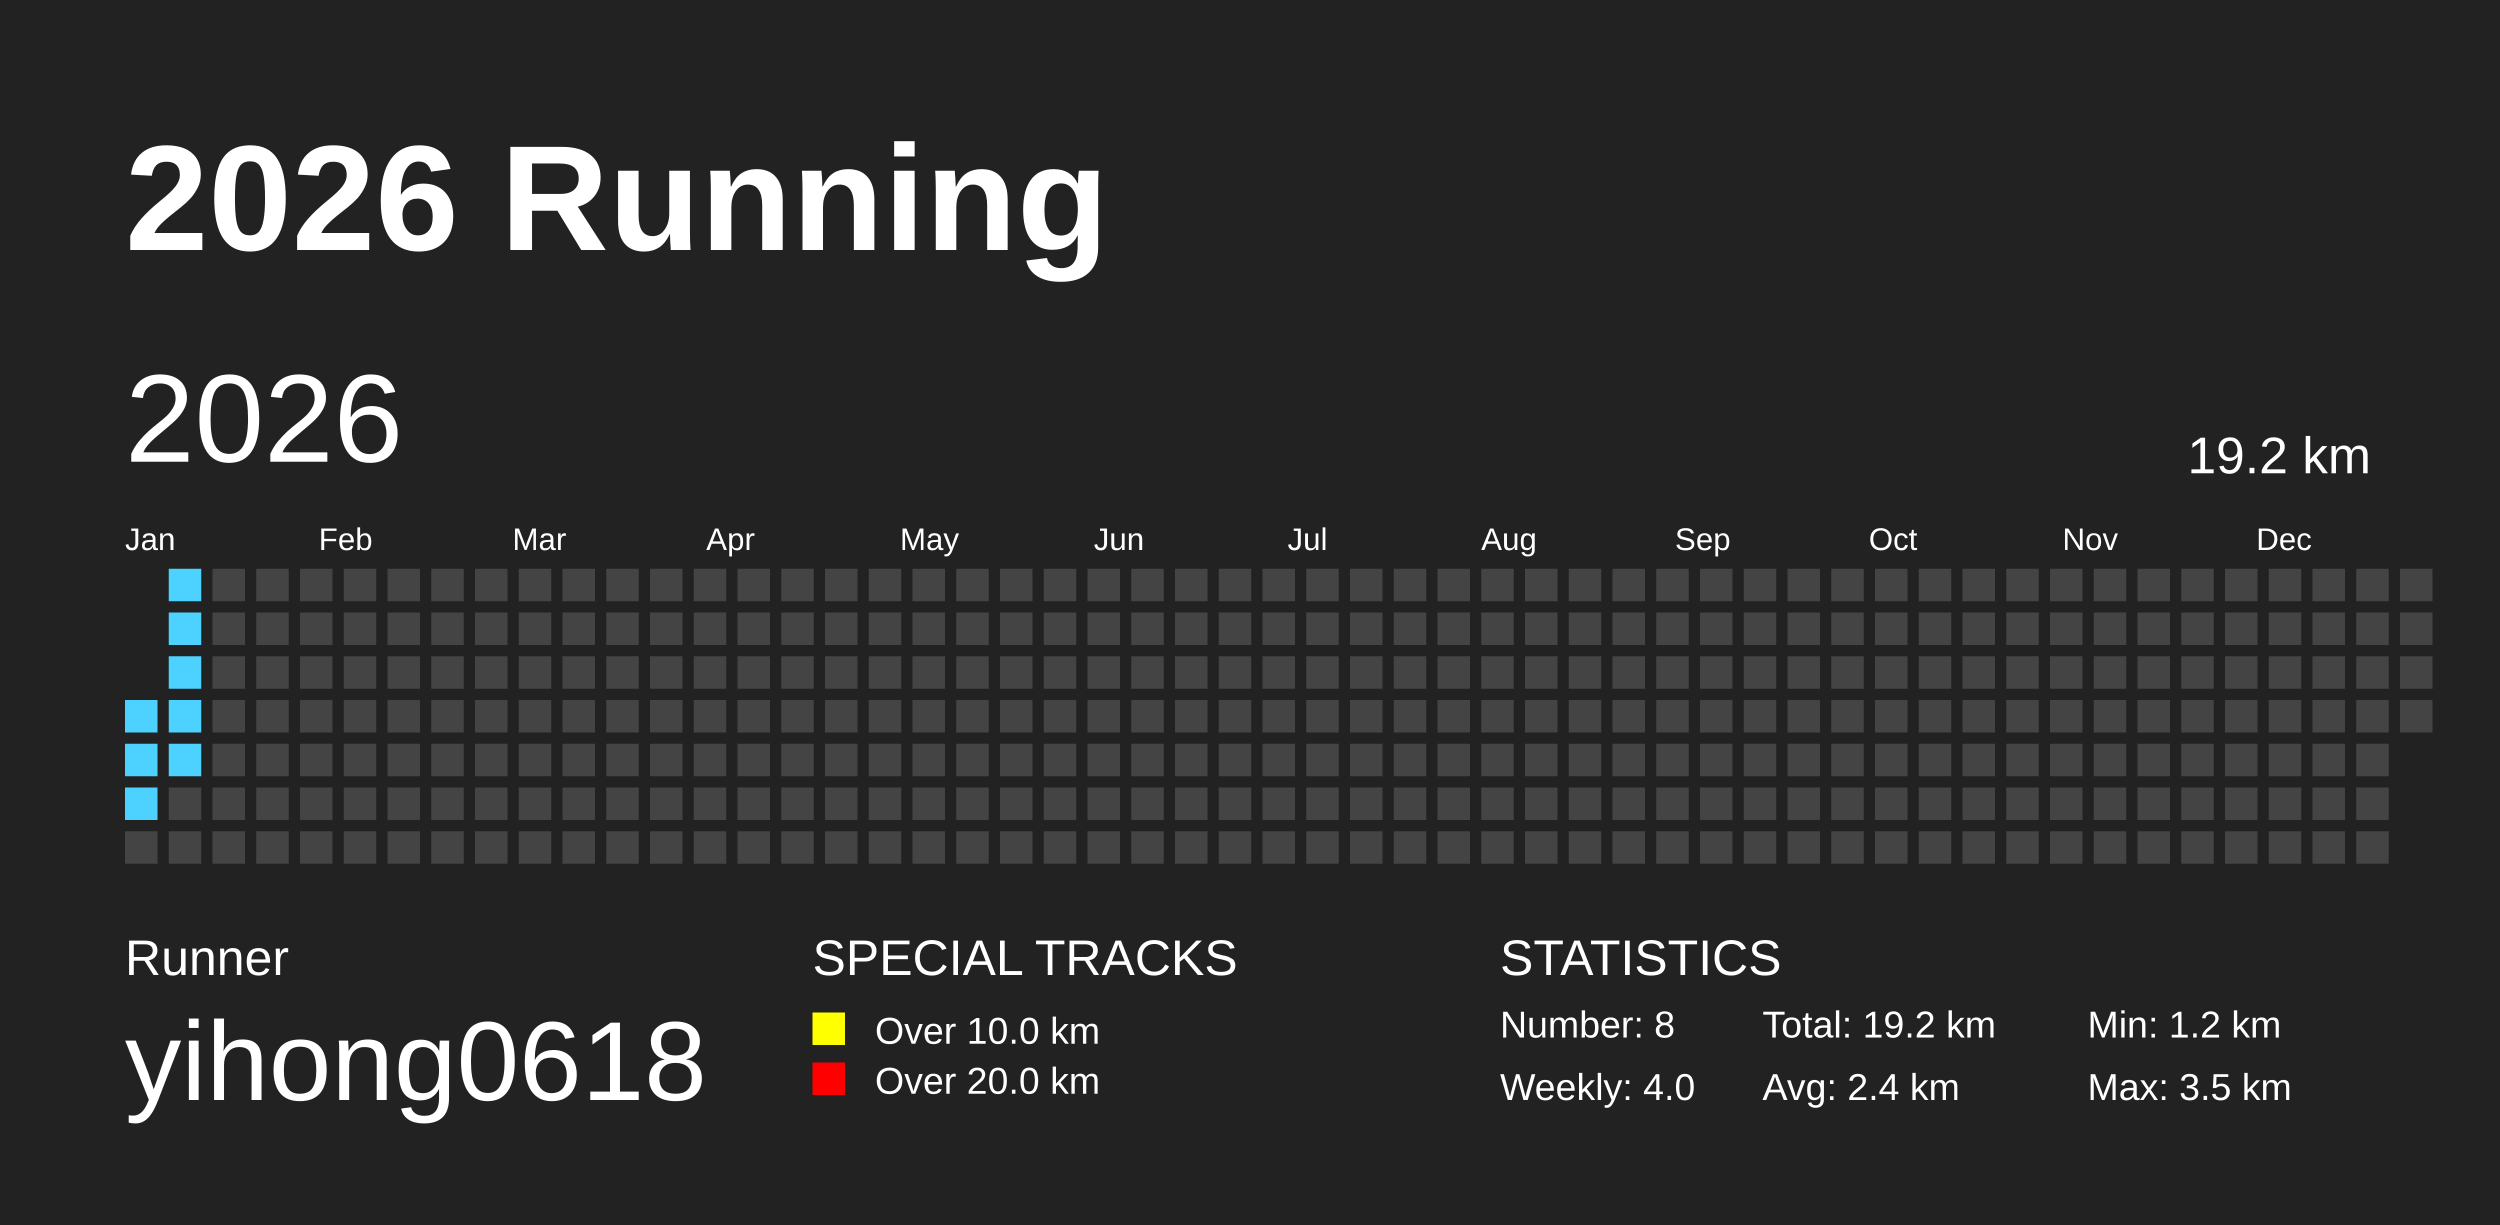
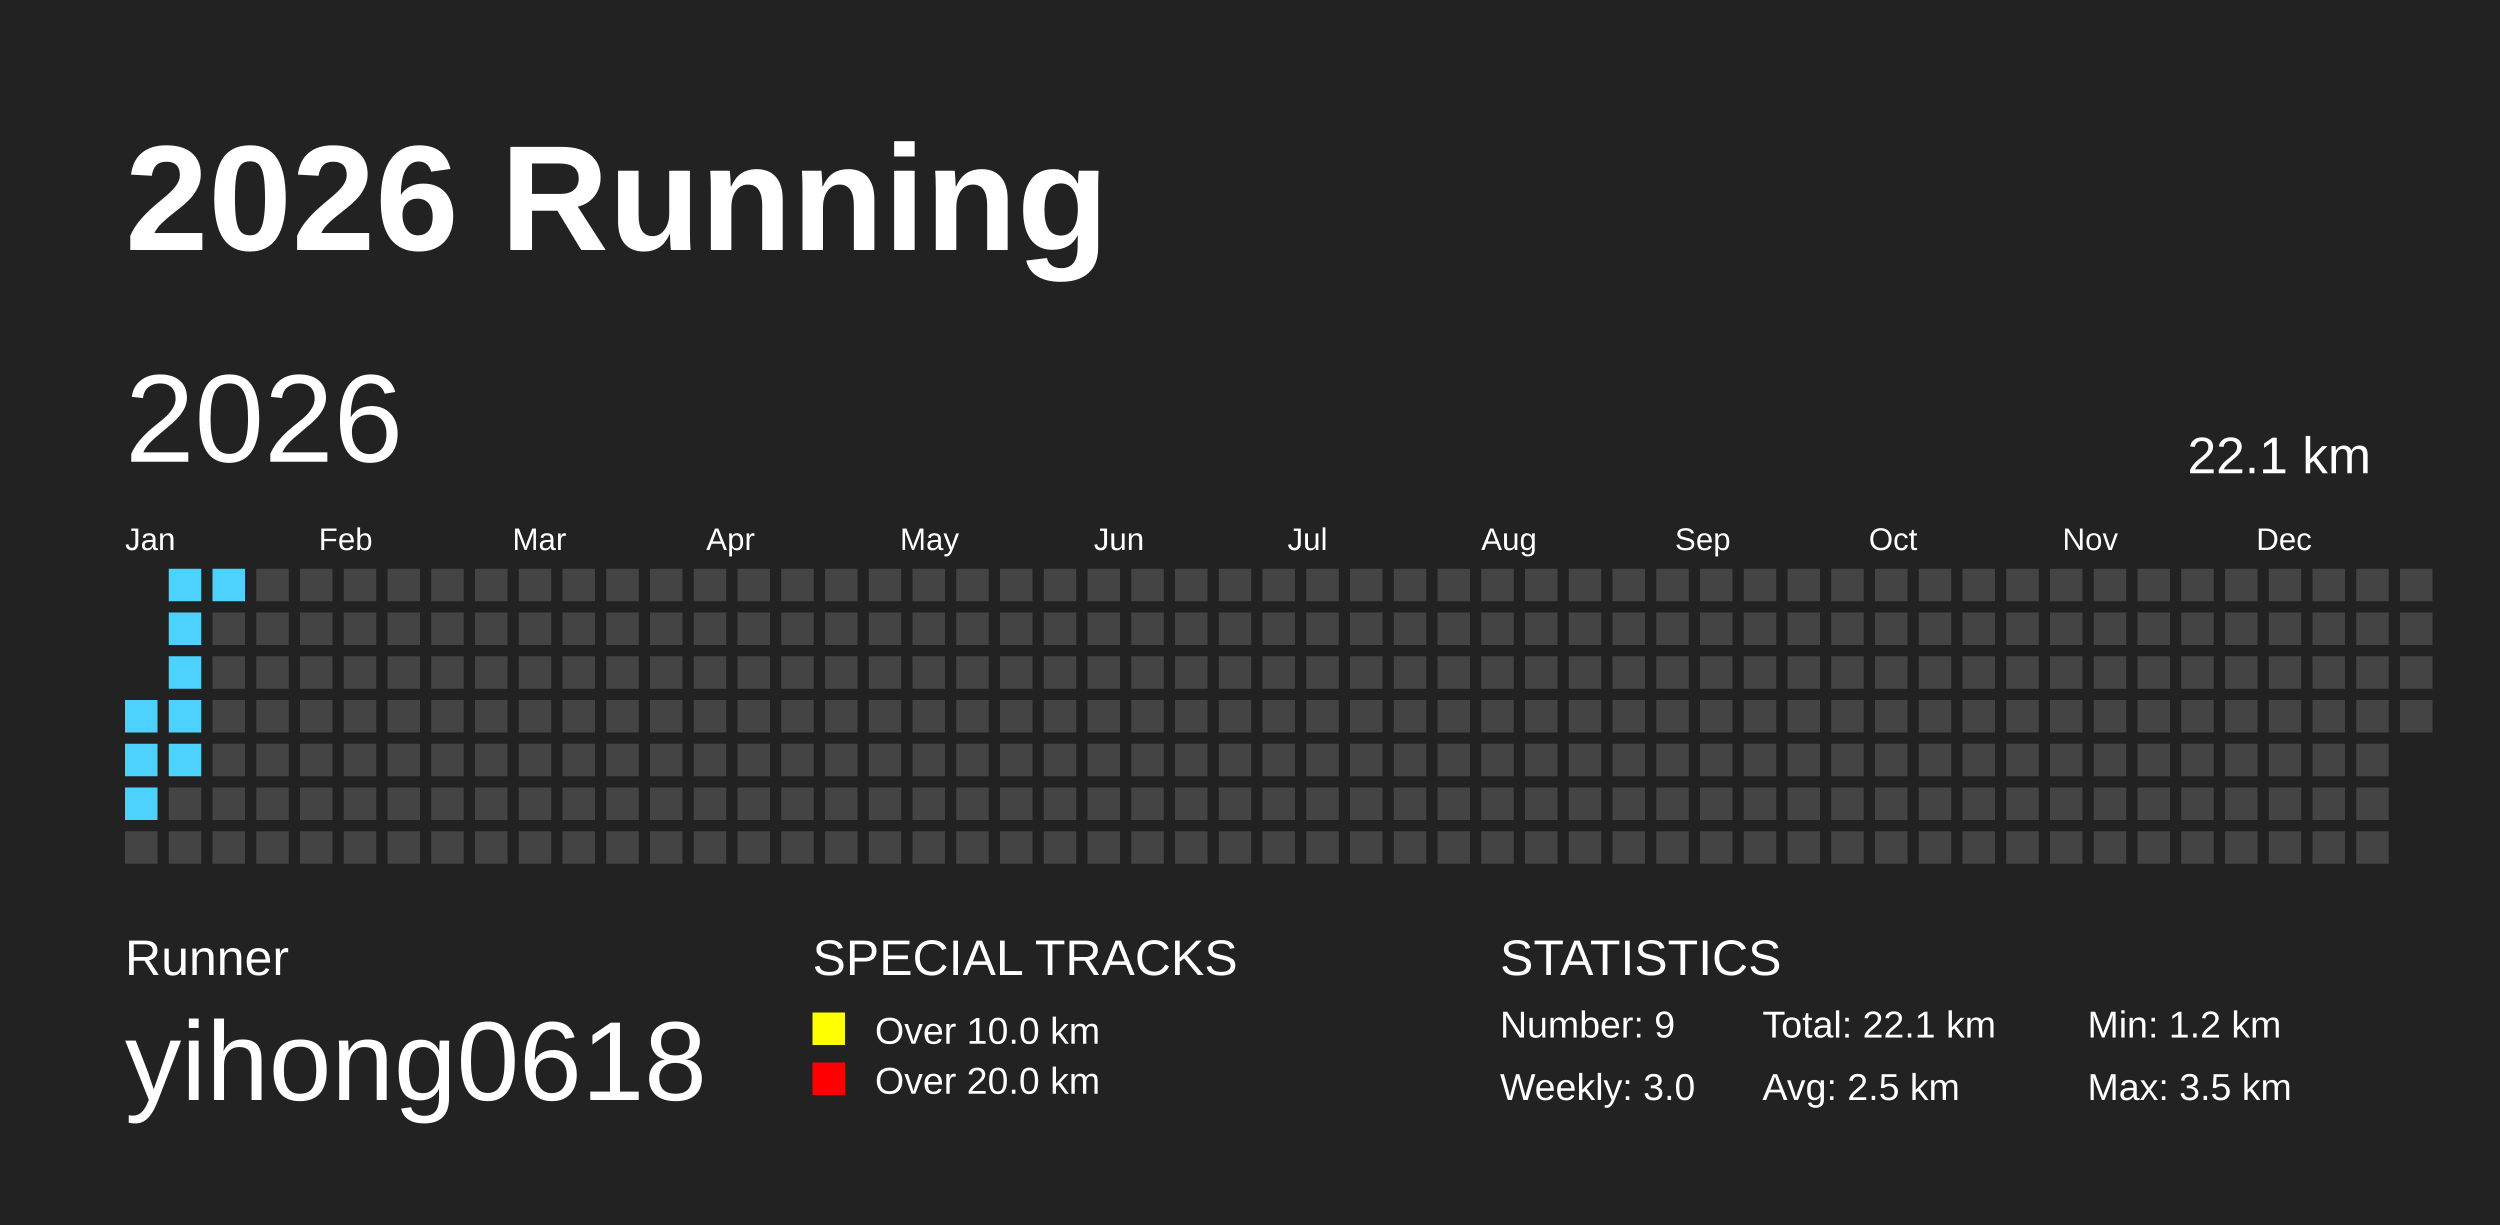
<svg xmlns="http://www.w3.org/2000/svg" baseProfile="full" height="98mm" version="1.1" viewBox="0,0,200,98" width="200mm">
  <defs />
  <rect fill="#222222" height="98" width="200" x="0" y="0" />
  <text fill="#FFFFFF" style="font-size:12px; font-family:Arial; font-weight:bold;" x="10" y="20">2026 Running</text>
  <text fill="#FFFFFF" style="font-size:4px; font-family:Arial" x="10" y="78">Runner</text>
  <text fill="#FFFFFF" style="font-size:9px; font-family:Arial" x="10" y="88">yihong0618</text>
  <text fill="#FFFFFF" style="font-size:4px; font-family:Arial" x="65" y="78">SPECIAL TRACKS</text>
  <rect fill="yellow" height="2.6" width="2.6" x="65" y="81" />
  <text fill="#FFFFFF" style="font-size:3px; font-family:Arial" x="70" y="83.5">Over 10.0 km</text>
  <rect fill="red" height="2.6" width="2.6" x="65" y="85" />
  <text fill="#FFFFFF" style="font-size:3px; font-family:Arial" x="70" y="87.5">Over 20.0 km</text>
  <text fill="#FFFFFF" style="font-size:4px; font-family:Arial" x="120" y="78">STATISTICS</text>
-   <text fill="#FFFFFF" style="font-size:3px; font-family:Arial" x="120" y="83">Number: 8</text>
-   <text fill="#FFFFFF" style="font-size:3px; font-family:Arial" x="120" y="88">Weekly: 4.0</text>
-   <text fill="#FFFFFF" style="font-size:3px; font-family:Arial" x="141" y="83">Total: 19.2 km</text>
-   <text fill="#FFFFFF" style="font-size:3px; font-family:Arial" x="141" y="88">Avg: 2.4 km</text>
+   <text fill="#FFFFFF" style="font-size:3px; font-family:Arial" x="120" y="83">Number: 9</text>
+   <text fill="#FFFFFF" style="font-size:3px; font-family:Arial" x="120" y="88">Weekly: 3.0</text>
+   <text fill="#FFFFFF" style="font-size:3px; font-family:Arial" x="141" y="83">Total: 22.1 km</text>
+   <text fill="#FFFFFF" style="font-size:3px; font-family:Arial" x="141" y="88">Avg: 2.5 km</text>
  <text fill="#FFFFFF" style="font-size:3px; font-family:Arial" x="167" y="83">Min: 1.2 km</text>
  <text fill="#FFFFFF" style="font-size:3px; font-family:Arial" x="167" y="88">Max: 3.5 km</text>
  <text dominant-baseline="hanging" fill="#FFFFFF" style="font-size:10.0px; font-family:Arial;" x="10" y="30">2026</text>
-   <text dominant-baseline="hanging" fill="#FFFFFF" style="font-size:4.125px; font-family:Arial;" x="175" y="35">19.2 km</text>
+   <text dominant-baseline="hanging" fill="#FFFFFF" style="font-size:4.125px; font-family:Arial;" x="175" y="35">22.1 km</text>
  <text fill="#FFFFFF" style="font-size:2.5px; font-family:Arial" x="10.0" y="44">Jan</text>
  <text fill="#FFFFFF" style="font-size:2.5px; font-family:Arial" x="25.5" y="44">Feb</text>
  <text fill="#FFFFFF" style="font-size:2.5px; font-family:Arial" x="41.0" y="44">Mar</text>
  <text fill="#FFFFFF" style="font-size:2.5px; font-family:Arial" x="56.5" y="44">Apr</text>
  <text fill="#FFFFFF" style="font-size:2.5px; font-family:Arial" x="72.0" y="44">May</text>
  <text fill="#FFFFFF" style="font-size:2.5px; font-family:Arial" x="87.5" y="44">Jun</text>
  <text fill="#FFFFFF" style="font-size:2.5px; font-family:Arial" x="103.0" y="44">Jul</text>
  <text fill="#FFFFFF" style="font-size:2.5px; font-family:Arial" x="118.5" y="44">Aug</text>
  <text fill="#FFFFFF" style="font-size:2.5px; font-family:Arial" x="134.0" y="44">Sep</text>
  <text fill="#FFFFFF" style="font-size:2.5px; font-family:Arial" x="149.5" y="44">Oct</text>
  <text fill="#FFFFFF" style="font-size:2.5px; font-family:Arial" x="165.0" y="44">Nov</text>
  <text fill="#FFFFFF" style="font-size:2.5px; font-family:Arial" x="180.5" y="44">Dec</text>
  <rect fill="#4DD2FF" height="2.6" width="2.6" x="10.0" y="56.0" />
  <rect fill="#4DD2FF" height="2.6" width="2.6" x="10.0" y="59.5" />
  <rect fill="#4DD2FF" height="2.6" width="2.6" x="10.0" y="63.0" />
  <rect fill="#444444" height="2.6" width="2.6" x="10.0" y="66.5" />
  <rect fill="#4DD2FF" height="2.6" width="2.6" x="13.5" y="45.5" />
  <rect fill="#4DD2FF" height="2.6" width="2.6" x="13.5" y="49.0" />
  <rect fill="#4DD2FF" height="2.6" width="2.6" x="13.5" y="52.5" />
  <rect fill="#4DD2FF" height="2.6" width="2.6" x="13.5" y="56.0" />
  <rect fill="#4DD2FF" height="2.6" width="2.6" x="13.5" y="59.5" />
  <rect fill="#444444" height="2.6" width="2.6" x="13.5" y="63.0" />
  <rect fill="#444444" height="2.6" width="2.6" x="13.5" y="66.5" />
-   <rect fill="#444444" height="2.6" width="2.6" x="17.0" y="45.5" />
+   <rect fill="#4DD2FF" height="2.6" width="2.6" x="17.0" y="45.5" />
  <rect fill="#444444" height="2.6" width="2.6" x="17.0" y="49.0" />
  <rect fill="#444444" height="2.6" width="2.6" x="17.0" y="52.5" />
  <rect fill="#444444" height="2.6" width="2.6" x="17.0" y="56.0" />
  <rect fill="#444444" height="2.6" width="2.6" x="17.0" y="59.5" />
  <rect fill="#444444" height="2.6" width="2.6" x="17.0" y="63.0" />
  <rect fill="#444444" height="2.6" width="2.6" x="17.0" y="66.5" />
  <rect fill="#444444" height="2.6" width="2.6" x="20.5" y="45.5" />
  <rect fill="#444444" height="2.6" width="2.6" x="20.5" y="49.0" />
  <rect fill="#444444" height="2.6" width="2.6" x="20.5" y="52.5" />
  <rect fill="#444444" height="2.6" width="2.6" x="20.5" y="56.0" />
  <rect fill="#444444" height="2.6" width="2.6" x="20.5" y="59.5" />
  <rect fill="#444444" height="2.6" width="2.6" x="20.5" y="63.0" />
  <rect fill="#444444" height="2.6" width="2.6" x="20.5" y="66.5" />
  <rect fill="#444444" height="2.6" width="2.6" x="24.0" y="45.5" />
  <rect fill="#444444" height="2.6" width="2.6" x="24.0" y="49.0" />
  <rect fill="#444444" height="2.6" width="2.6" x="24.0" y="52.5" />
  <rect fill="#444444" height="2.6" width="2.6" x="24.0" y="56.0" />
  <rect fill="#444444" height="2.6" width="2.6" x="24.0" y="59.5" />
  <rect fill="#444444" height="2.6" width="2.6" x="24.0" y="63.0" />
  <rect fill="#444444" height="2.6" width="2.6" x="24.0" y="66.5" />
  <rect fill="#444444" height="2.6" width="2.6" x="27.5" y="45.5" />
  <rect fill="#444444" height="2.6" width="2.6" x="27.5" y="49.0" />
  <rect fill="#444444" height="2.6" width="2.6" x="27.5" y="52.5" />
  <rect fill="#444444" height="2.6" width="2.6" x="27.5" y="56.0" />
  <rect fill="#444444" height="2.6" width="2.6" x="27.5" y="59.5" />
  <rect fill="#444444" height="2.6" width="2.6" x="27.5" y="63.0" />
  <rect fill="#444444" height="2.6" width="2.6" x="27.5" y="66.5" />
  <rect fill="#444444" height="2.6" width="2.6" x="31.0" y="45.5" />
  <rect fill="#444444" height="2.6" width="2.6" x="31.0" y="49.0" />
  <rect fill="#444444" height="2.6" width="2.6" x="31.0" y="52.5" />
  <rect fill="#444444" height="2.6" width="2.6" x="31.0" y="56.0" />
  <rect fill="#444444" height="2.6" width="2.6" x="31.0" y="59.5" />
  <rect fill="#444444" height="2.6" width="2.6" x="31.0" y="63.0" />
  <rect fill="#444444" height="2.6" width="2.6" x="31.0" y="66.5" />
  <rect fill="#444444" height="2.6" width="2.6" x="34.5" y="45.5" />
  <rect fill="#444444" height="2.6" width="2.6" x="34.5" y="49.0" />
  <rect fill="#444444" height="2.6" width="2.6" x="34.5" y="52.5" />
  <rect fill="#444444" height="2.6" width="2.6" x="34.5" y="56.0" />
  <rect fill="#444444" height="2.6" width="2.6" x="34.5" y="59.5" />
  <rect fill="#444444" height="2.6" width="2.6" x="34.5" y="63.0" />
  <rect fill="#444444" height="2.6" width="2.6" x="34.5" y="66.5" />
  <rect fill="#444444" height="2.6" width="2.6" x="38.0" y="45.5" />
  <rect fill="#444444" height="2.6" width="2.6" x="38.0" y="49.0" />
  <rect fill="#444444" height="2.6" width="2.6" x="38.0" y="52.5" />
  <rect fill="#444444" height="2.6" width="2.6" x="38.0" y="56.0" />
  <rect fill="#444444" height="2.6" width="2.6" x="38.0" y="59.5" />
  <rect fill="#444444" height="2.6" width="2.6" x="38.0" y="63.0" />
  <rect fill="#444444" height="2.6" width="2.6" x="38.0" y="66.5" />
  <rect fill="#444444" height="2.6" width="2.6" x="41.5" y="45.5" />
  <rect fill="#444444" height="2.6" width="2.6" x="41.5" y="49.0" />
  <rect fill="#444444" height="2.6" width="2.6" x="41.5" y="52.5" />
  <rect fill="#444444" height="2.6" width="2.6" x="41.5" y="56.0" />
  <rect fill="#444444" height="2.6" width="2.6" x="41.5" y="59.5" />
  <rect fill="#444444" height="2.6" width="2.6" x="41.5" y="63.0" />
  <rect fill="#444444" height="2.6" width="2.6" x="41.5" y="66.5" />
  <rect fill="#444444" height="2.6" width="2.6" x="45.0" y="45.5" />
  <rect fill="#444444" height="2.6" width="2.6" x="45.0" y="49.0" />
  <rect fill="#444444" height="2.6" width="2.6" x="45.0" y="52.5" />
  <rect fill="#444444" height="2.6" width="2.6" x="45.0" y="56.0" />
  <rect fill="#444444" height="2.6" width="2.6" x="45.0" y="59.5" />
  <rect fill="#444444" height="2.6" width="2.6" x="45.0" y="63.0" />
  <rect fill="#444444" height="2.6" width="2.6" x="45.0" y="66.5" />
  <rect fill="#444444" height="2.6" width="2.6" x="48.5" y="45.5" />
  <rect fill="#444444" height="2.6" width="2.6" x="48.5" y="49.0" />
  <rect fill="#444444" height="2.6" width="2.6" x="48.5" y="52.5" />
  <rect fill="#444444" height="2.6" width="2.6" x="48.5" y="56.0" />
  <rect fill="#444444" height="2.6" width="2.6" x="48.5" y="59.5" />
  <rect fill="#444444" height="2.6" width="2.6" x="48.5" y="63.0" />
  <rect fill="#444444" height="2.6" width="2.6" x="48.5" y="66.5" />
  <rect fill="#444444" height="2.6" width="2.6" x="52.0" y="45.5" />
  <rect fill="#444444" height="2.6" width="2.6" x="52.0" y="49.0" />
  <rect fill="#444444" height="2.6" width="2.6" x="52.0" y="52.5" />
  <rect fill="#444444" height="2.6" width="2.6" x="52.0" y="56.0" />
  <rect fill="#444444" height="2.6" width="2.6" x="52.0" y="59.5" />
  <rect fill="#444444" height="2.6" width="2.6" x="52.0" y="63.0" />
  <rect fill="#444444" height="2.6" width="2.6" x="52.0" y="66.5" />
  <rect fill="#444444" height="2.6" width="2.6" x="55.5" y="45.5" />
  <rect fill="#444444" height="2.6" width="2.6" x="55.5" y="49.0" />
  <rect fill="#444444" height="2.6" width="2.6" x="55.5" y="52.5" />
  <rect fill="#444444" height="2.6" width="2.6" x="55.5" y="56.0" />
  <rect fill="#444444" height="2.6" width="2.6" x="55.5" y="59.5" />
  <rect fill="#444444" height="2.6" width="2.6" x="55.5" y="63.0" />
  <rect fill="#444444" height="2.6" width="2.6" x="55.5" y="66.5" />
  <rect fill="#444444" height="2.6" width="2.6" x="59.0" y="45.5" />
  <rect fill="#444444" height="2.6" width="2.6" x="59.0" y="49.0" />
  <rect fill="#444444" height="2.6" width="2.6" x="59.0" y="52.5" />
  <rect fill="#444444" height="2.6" width="2.6" x="59.0" y="56.0" />
  <rect fill="#444444" height="2.6" width="2.6" x="59.0" y="59.5" />
  <rect fill="#444444" height="2.6" width="2.6" x="59.0" y="63.0" />
  <rect fill="#444444" height="2.6" width="2.6" x="59.0" y="66.5" />
  <rect fill="#444444" height="2.6" width="2.6" x="62.5" y="45.5" />
  <rect fill="#444444" height="2.6" width="2.6" x="62.5" y="49.0" />
  <rect fill="#444444" height="2.6" width="2.6" x="62.5" y="52.5" />
  <rect fill="#444444" height="2.6" width="2.6" x="62.5" y="56.0" />
  <rect fill="#444444" height="2.6" width="2.6" x="62.5" y="59.5" />
  <rect fill="#444444" height="2.6" width="2.6" x="62.5" y="63.0" />
  <rect fill="#444444" height="2.6" width="2.6" x="62.5" y="66.5" />
  <rect fill="#444444" height="2.6" width="2.6" x="66.0" y="45.5" />
  <rect fill="#444444" height="2.6" width="2.6" x="66.0" y="49.0" />
  <rect fill="#444444" height="2.6" width="2.6" x="66.0" y="52.5" />
  <rect fill="#444444" height="2.6" width="2.6" x="66.0" y="56.0" />
  <rect fill="#444444" height="2.6" width="2.6" x="66.0" y="59.5" />
  <rect fill="#444444" height="2.6" width="2.6" x="66.0" y="63.0" />
  <rect fill="#444444" height="2.6" width="2.6" x="66.0" y="66.5" />
  <rect fill="#444444" height="2.6" width="2.6" x="69.5" y="45.5" />
  <rect fill="#444444" height="2.6" width="2.6" x="69.5" y="49.0" />
  <rect fill="#444444" height="2.6" width="2.6" x="69.5" y="52.5" />
  <rect fill="#444444" height="2.6" width="2.6" x="69.5" y="56.0" />
  <rect fill="#444444" height="2.6" width="2.6" x="69.5" y="59.5" />
  <rect fill="#444444" height="2.6" width="2.6" x="69.5" y="63.0" />
  <rect fill="#444444" height="2.6" width="2.6" x="69.5" y="66.5" />
  <rect fill="#444444" height="2.6" width="2.6" x="73.0" y="45.5" />
  <rect fill="#444444" height="2.6" width="2.6" x="73.0" y="49.0" />
  <rect fill="#444444" height="2.6" width="2.6" x="73.0" y="52.5" />
  <rect fill="#444444" height="2.6" width="2.6" x="73.0" y="56.0" />
  <rect fill="#444444" height="2.6" width="2.6" x="73.0" y="59.5" />
  <rect fill="#444444" height="2.6" width="2.6" x="73.0" y="63.0" />
  <rect fill="#444444" height="2.6" width="2.6" x="73.0" y="66.5" />
  <rect fill="#444444" height="2.6" width="2.6" x="76.5" y="45.5" />
  <rect fill="#444444" height="2.6" width="2.6" x="76.5" y="49.0" />
  <rect fill="#444444" height="2.6" width="2.6" x="76.5" y="52.5" />
  <rect fill="#444444" height="2.6" width="2.6" x="76.5" y="56.0" />
  <rect fill="#444444" height="2.6" width="2.6" x="76.5" y="59.5" />
  <rect fill="#444444" height="2.6" width="2.6" x="76.5" y="63.0" />
  <rect fill="#444444" height="2.6" width="2.6" x="76.5" y="66.5" />
  <rect fill="#444444" height="2.6" width="2.6" x="80.0" y="45.5" />
  <rect fill="#444444" height="2.6" width="2.6" x="80.0" y="49.0" />
  <rect fill="#444444" height="2.6" width="2.6" x="80.0" y="52.5" />
  <rect fill="#444444" height="2.6" width="2.6" x="80.0" y="56.0" />
  <rect fill="#444444" height="2.6" width="2.6" x="80.0" y="59.5" />
  <rect fill="#444444" height="2.6" width="2.6" x="80.0" y="63.0" />
  <rect fill="#444444" height="2.6" width="2.6" x="80.0" y="66.5" />
  <rect fill="#444444" height="2.6" width="2.6" x="83.5" y="45.5" />
  <rect fill="#444444" height="2.6" width="2.6" x="83.5" y="49.0" />
  <rect fill="#444444" height="2.6" width="2.6" x="83.5" y="52.5" />
  <rect fill="#444444" height="2.6" width="2.6" x="83.5" y="56.0" />
  <rect fill="#444444" height="2.6" width="2.6" x="83.5" y="59.5" />
  <rect fill="#444444" height="2.6" width="2.6" x="83.5" y="63.0" />
  <rect fill="#444444" height="2.6" width="2.6" x="83.5" y="66.5" />
  <rect fill="#444444" height="2.6" width="2.6" x="87.0" y="45.5" />
  <rect fill="#444444" height="2.6" width="2.6" x="87.0" y="49.0" />
  <rect fill="#444444" height="2.6" width="2.6" x="87.0" y="52.5" />
  <rect fill="#444444" height="2.6" width="2.6" x="87.0" y="56.0" />
  <rect fill="#444444" height="2.6" width="2.6" x="87.0" y="59.5" />
  <rect fill="#444444" height="2.6" width="2.6" x="87.0" y="63.0" />
  <rect fill="#444444" height="2.6" width="2.6" x="87.0" y="66.5" />
  <rect fill="#444444" height="2.6" width="2.6" x="90.5" y="45.5" />
  <rect fill="#444444" height="2.6" width="2.6" x="90.5" y="49.0" />
  <rect fill="#444444" height="2.6" width="2.6" x="90.5" y="52.5" />
  <rect fill="#444444" height="2.6" width="2.6" x="90.5" y="56.0" />
  <rect fill="#444444" height="2.6" width="2.6" x="90.5" y="59.5" />
  <rect fill="#444444" height="2.6" width="2.6" x="90.5" y="63.0" />
  <rect fill="#444444" height="2.6" width="2.6" x="90.5" y="66.5" />
  <rect fill="#444444" height="2.6" width="2.6" x="94.0" y="45.5" />
  <rect fill="#444444" height="2.6" width="2.6" x="94.0" y="49.0" />
  <rect fill="#444444" height="2.6" width="2.6" x="94.0" y="52.5" />
  <rect fill="#444444" height="2.6" width="2.6" x="94.0" y="56.0" />
  <rect fill="#444444" height="2.6" width="2.6" x="94.0" y="59.5" />
  <rect fill="#444444" height="2.6" width="2.6" x="94.0" y="63.0" />
  <rect fill="#444444" height="2.6" width="2.6" x="94.0" y="66.5" />
  <rect fill="#444444" height="2.6" width="2.6" x="97.5" y="45.5" />
  <rect fill="#444444" height="2.6" width="2.6" x="97.5" y="49.0" />
  <rect fill="#444444" height="2.6" width="2.6" x="97.5" y="52.5" />
  <rect fill="#444444" height="2.6" width="2.6" x="97.5" y="56.0" />
  <rect fill="#444444" height="2.6" width="2.6" x="97.5" y="59.5" />
  <rect fill="#444444" height="2.6" width="2.6" x="97.5" y="63.0" />
  <rect fill="#444444" height="2.6" width="2.6" x="97.5" y="66.5" />
  <rect fill="#444444" height="2.6" width="2.6" x="101.0" y="45.5" />
  <rect fill="#444444" height="2.6" width="2.6" x="101.0" y="49.0" />
  <rect fill="#444444" height="2.6" width="2.6" x="101.0" y="52.5" />
  <rect fill="#444444" height="2.6" width="2.6" x="101.0" y="56.0" />
  <rect fill="#444444" height="2.6" width="2.6" x="101.0" y="59.5" />
  <rect fill="#444444" height="2.6" width="2.6" x="101.0" y="63.0" />
  <rect fill="#444444" height="2.6" width="2.6" x="101.0" y="66.5" />
  <rect fill="#444444" height="2.6" width="2.6" x="104.5" y="45.5" />
  <rect fill="#444444" height="2.6" width="2.6" x="104.5" y="49.0" />
  <rect fill="#444444" height="2.6" width="2.6" x="104.5" y="52.5" />
  <rect fill="#444444" height="2.6" width="2.6" x="104.5" y="56.0" />
  <rect fill="#444444" height="2.6" width="2.6" x="104.5" y="59.5" />
  <rect fill="#444444" height="2.6" width="2.6" x="104.5" y="63.0" />
  <rect fill="#444444" height="2.6" width="2.6" x="104.5" y="66.5" />
  <rect fill="#444444" height="2.6" width="2.6" x="108.0" y="45.5" />
  <rect fill="#444444" height="2.6" width="2.6" x="108.0" y="49.0" />
  <rect fill="#444444" height="2.6" width="2.6" x="108.0" y="52.5" />
  <rect fill="#444444" height="2.6" width="2.6" x="108.0" y="56.0" />
  <rect fill="#444444" height="2.6" width="2.6" x="108.0" y="59.5" />
  <rect fill="#444444" height="2.6" width="2.6" x="108.0" y="63.0" />
  <rect fill="#444444" height="2.6" width="2.6" x="108.0" y="66.5" />
  <rect fill="#444444" height="2.6" width="2.6" x="111.5" y="45.5" />
  <rect fill="#444444" height="2.6" width="2.6" x="111.5" y="49.0" />
  <rect fill="#444444" height="2.6" width="2.6" x="111.5" y="52.5" />
  <rect fill="#444444" height="2.6" width="2.6" x="111.5" y="56.0" />
  <rect fill="#444444" height="2.6" width="2.6" x="111.5" y="59.5" />
  <rect fill="#444444" height="2.6" width="2.6" x="111.5" y="63.0" />
  <rect fill="#444444" height="2.6" width="2.6" x="111.5" y="66.5" />
  <rect fill="#444444" height="2.6" width="2.6" x="115.0" y="45.5" />
  <rect fill="#444444" height="2.6" width="2.6" x="115.0" y="49.0" />
  <rect fill="#444444" height="2.6" width="2.6" x="115.0" y="52.5" />
  <rect fill="#444444" height="2.6" width="2.6" x="115.0" y="56.0" />
  <rect fill="#444444" height="2.6" width="2.6" x="115.0" y="59.5" />
  <rect fill="#444444" height="2.6" width="2.6" x="115.0" y="63.0" />
  <rect fill="#444444" height="2.6" width="2.6" x="115.0" y="66.5" />
  <rect fill="#444444" height="2.6" width="2.6" x="118.5" y="45.5" />
  <rect fill="#444444" height="2.6" width="2.6" x="118.5" y="49.0" />
  <rect fill="#444444" height="2.6" width="2.6" x="118.5" y="52.5" />
  <rect fill="#444444" height="2.6" width="2.6" x="118.5" y="56.0" />
  <rect fill="#444444" height="2.6" width="2.6" x="118.5" y="59.5" />
  <rect fill="#444444" height="2.6" width="2.6" x="118.5" y="63.0" />
  <rect fill="#444444" height="2.6" width="2.6" x="118.5" y="66.5" />
  <rect fill="#444444" height="2.6" width="2.6" x="122.0" y="45.5" />
  <rect fill="#444444" height="2.6" width="2.6" x="122.0" y="49.0" />
  <rect fill="#444444" height="2.6" width="2.6" x="122.0" y="52.5" />
  <rect fill="#444444" height="2.6" width="2.6" x="122.0" y="56.0" />
  <rect fill="#444444" height="2.6" width="2.6" x="122.0" y="59.5" />
  <rect fill="#444444" height="2.6" width="2.6" x="122.0" y="63.0" />
  <rect fill="#444444" height="2.6" width="2.6" x="122.0" y="66.5" />
  <rect fill="#444444" height="2.6" width="2.6" x="125.5" y="45.5" />
  <rect fill="#444444" height="2.6" width="2.6" x="125.5" y="49.0" />
  <rect fill="#444444" height="2.6" width="2.6" x="125.5" y="52.5" />
  <rect fill="#444444" height="2.6" width="2.6" x="125.5" y="56.0" />
  <rect fill="#444444" height="2.6" width="2.6" x="125.5" y="59.5" />
  <rect fill="#444444" height="2.6" width="2.6" x="125.5" y="63.0" />
  <rect fill="#444444" height="2.6" width="2.6" x="125.5" y="66.5" />
  <rect fill="#444444" height="2.6" width="2.6" x="129.0" y="45.5" />
  <rect fill="#444444" height="2.6" width="2.6" x="129.0" y="49.0" />
  <rect fill="#444444" height="2.6" width="2.6" x="129.0" y="52.5" />
  <rect fill="#444444" height="2.6" width="2.6" x="129.0" y="56.0" />
  <rect fill="#444444" height="2.6" width="2.6" x="129.0" y="59.5" />
  <rect fill="#444444" height="2.6" width="2.6" x="129.0" y="63.0" />
  <rect fill="#444444" height="2.6" width="2.6" x="129.0" y="66.5" />
  <rect fill="#444444" height="2.6" width="2.6" x="132.5" y="45.5" />
  <rect fill="#444444" height="2.6" width="2.6" x="132.5" y="49.0" />
  <rect fill="#444444" height="2.6" width="2.6" x="132.5" y="52.5" />
  <rect fill="#444444" height="2.6" width="2.6" x="132.5" y="56.0" />
  <rect fill="#444444" height="2.6" width="2.6" x="132.5" y="59.5" />
  <rect fill="#444444" height="2.6" width="2.6" x="132.5" y="63.0" />
  <rect fill="#444444" height="2.6" width="2.6" x="132.5" y="66.5" />
  <rect fill="#444444" height="2.6" width="2.6" x="136.0" y="45.5" />
  <rect fill="#444444" height="2.6" width="2.6" x="136.0" y="49.0" />
  <rect fill="#444444" height="2.6" width="2.6" x="136.0" y="52.5" />
  <rect fill="#444444" height="2.6" width="2.6" x="136.0" y="56.0" />
  <rect fill="#444444" height="2.6" width="2.6" x="136.0" y="59.5" />
  <rect fill="#444444" height="2.6" width="2.6" x="136.0" y="63.0" />
  <rect fill="#444444" height="2.6" width="2.6" x="136.0" y="66.5" />
  <rect fill="#444444" height="2.6" width="2.6" x="139.5" y="45.5" />
  <rect fill="#444444" height="2.6" width="2.6" x="139.5" y="49.0" />
  <rect fill="#444444" height="2.6" width="2.6" x="139.5" y="52.5" />
  <rect fill="#444444" height="2.6" width="2.6" x="139.5" y="56.0" />
  <rect fill="#444444" height="2.6" width="2.6" x="139.5" y="59.5" />
  <rect fill="#444444" height="2.6" width="2.6" x="139.5" y="63.0" />
  <rect fill="#444444" height="2.6" width="2.6" x="139.5" y="66.5" />
  <rect fill="#444444" height="2.6" width="2.6" x="143.0" y="45.5" />
  <rect fill="#444444" height="2.6" width="2.6" x="143.0" y="49.0" />
  <rect fill="#444444" height="2.6" width="2.6" x="143.0" y="52.5" />
  <rect fill="#444444" height="2.6" width="2.6" x="143.0" y="56.0" />
  <rect fill="#444444" height="2.6" width="2.6" x="143.0" y="59.5" />
  <rect fill="#444444" height="2.6" width="2.6" x="143.0" y="63.0" />
  <rect fill="#444444" height="2.6" width="2.6" x="143.0" y="66.5" />
  <rect fill="#444444" height="2.6" width="2.6" x="146.5" y="45.5" />
  <rect fill="#444444" height="2.6" width="2.6" x="146.5" y="49.0" />
  <rect fill="#444444" height="2.6" width="2.6" x="146.5" y="52.5" />
  <rect fill="#444444" height="2.6" width="2.6" x="146.5" y="56.0" />
  <rect fill="#444444" height="2.6" width="2.6" x="146.5" y="59.5" />
  <rect fill="#444444" height="2.6" width="2.6" x="146.5" y="63.0" />
  <rect fill="#444444" height="2.6" width="2.6" x="146.5" y="66.5" />
  <rect fill="#444444" height="2.6" width="2.6" x="150.0" y="45.5" />
  <rect fill="#444444" height="2.6" width="2.6" x="150.0" y="49.0" />
  <rect fill="#444444" height="2.6" width="2.6" x="150.0" y="52.5" />
  <rect fill="#444444" height="2.6" width="2.6" x="150.0" y="56.0" />
  <rect fill="#444444" height="2.6" width="2.6" x="150.0" y="59.5" />
  <rect fill="#444444" height="2.6" width="2.6" x="150.0" y="63.0" />
  <rect fill="#444444" height="2.6" width="2.6" x="150.0" y="66.5" />
  <rect fill="#444444" height="2.6" width="2.6" x="153.5" y="45.5" />
  <rect fill="#444444" height="2.6" width="2.6" x="153.5" y="49.0" />
  <rect fill="#444444" height="2.6" width="2.6" x="153.5" y="52.5" />
  <rect fill="#444444" height="2.6" width="2.6" x="153.5" y="56.0" />
  <rect fill="#444444" height="2.6" width="2.6" x="153.5" y="59.5" />
  <rect fill="#444444" height="2.6" width="2.6" x="153.5" y="63.0" />
  <rect fill="#444444" height="2.6" width="2.6" x="153.5" y="66.5" />
  <rect fill="#444444" height="2.6" width="2.6" x="157.0" y="45.5" />
  <rect fill="#444444" height="2.6" width="2.6" x="157.0" y="49.0" />
  <rect fill="#444444" height="2.6" width="2.6" x="157.0" y="52.5" />
  <rect fill="#444444" height="2.6" width="2.6" x="157.0" y="56.0" />
  <rect fill="#444444" height="2.6" width="2.6" x="157.0" y="59.5" />
  <rect fill="#444444" height="2.6" width="2.6" x="157.0" y="63.0" />
  <rect fill="#444444" height="2.6" width="2.6" x="157.0" y="66.5" />
  <rect fill="#444444" height="2.6" width="2.6" x="160.5" y="45.5" />
  <rect fill="#444444" height="2.6" width="2.6" x="160.5" y="49.0" />
  <rect fill="#444444" height="2.6" width="2.6" x="160.5" y="52.5" />
  <rect fill="#444444" height="2.6" width="2.6" x="160.5" y="56.0" />
  <rect fill="#444444" height="2.6" width="2.6" x="160.5" y="59.5" />
  <rect fill="#444444" height="2.6" width="2.6" x="160.5" y="63.0" />
  <rect fill="#444444" height="2.6" width="2.6" x="160.5" y="66.5" />
  <rect fill="#444444" height="2.6" width="2.6" x="164.0" y="45.5" />
  <rect fill="#444444" height="2.6" width="2.6" x="164.0" y="49.0" />
  <rect fill="#444444" height="2.6" width="2.6" x="164.0" y="52.5" />
  <rect fill="#444444" height="2.6" width="2.6" x="164.0" y="56.0" />
  <rect fill="#444444" height="2.6" width="2.6" x="164.0" y="59.5" />
  <rect fill="#444444" height="2.6" width="2.6" x="164.0" y="63.0" />
  <rect fill="#444444" height="2.6" width="2.6" x="164.0" y="66.5" />
  <rect fill="#444444" height="2.6" width="2.6" x="167.5" y="45.5" />
  <rect fill="#444444" height="2.6" width="2.6" x="167.5" y="49.0" />
  <rect fill="#444444" height="2.6" width="2.6" x="167.5" y="52.5" />
  <rect fill="#444444" height="2.6" width="2.6" x="167.5" y="56.0" />
  <rect fill="#444444" height="2.6" width="2.6" x="167.5" y="59.5" />
  <rect fill="#444444" height="2.6" width="2.6" x="167.5" y="63.0" />
  <rect fill="#444444" height="2.6" width="2.6" x="167.5" y="66.5" />
  <rect fill="#444444" height="2.6" width="2.6" x="171.0" y="45.5" />
  <rect fill="#444444" height="2.6" width="2.6" x="171.0" y="49.0" />
  <rect fill="#444444" height="2.6" width="2.6" x="171.0" y="52.5" />
  <rect fill="#444444" height="2.6" width="2.6" x="171.0" y="56.0" />
  <rect fill="#444444" height="2.6" width="2.6" x="171.0" y="59.5" />
  <rect fill="#444444" height="2.6" width="2.6" x="171.0" y="63.0" />
  <rect fill="#444444" height="2.6" width="2.6" x="171.0" y="66.5" />
  <rect fill="#444444" height="2.6" width="2.6" x="174.5" y="45.5" />
  <rect fill="#444444" height="2.6" width="2.6" x="174.5" y="49.0" />
  <rect fill="#444444" height="2.6" width="2.6" x="174.5" y="52.5" />
  <rect fill="#444444" height="2.6" width="2.6" x="174.5" y="56.0" />
  <rect fill="#444444" height="2.6" width="2.6" x="174.5" y="59.5" />
  <rect fill="#444444" height="2.6" width="2.6" x="174.5" y="63.0" />
  <rect fill="#444444" height="2.6" width="2.6" x="174.5" y="66.5" />
  <rect fill="#444444" height="2.6" width="2.6" x="178.0" y="45.5" />
  <rect fill="#444444" height="2.6" width="2.6" x="178.0" y="49.0" />
  <rect fill="#444444" height="2.6" width="2.6" x="178.0" y="52.5" />
  <rect fill="#444444" height="2.6" width="2.6" x="178.0" y="56.0" />
  <rect fill="#444444" height="2.6" width="2.6" x="178.0" y="59.5" />
  <rect fill="#444444" height="2.6" width="2.6" x="178.0" y="63.0" />
  <rect fill="#444444" height="2.6" width="2.6" x="178.0" y="66.5" />
  <rect fill="#444444" height="2.6" width="2.6" x="181.5" y="45.5" />
  <rect fill="#444444" height="2.6" width="2.6" x="181.5" y="49.0" />
  <rect fill="#444444" height="2.6" width="2.6" x="181.5" y="52.5" />
  <rect fill="#444444" height="2.6" width="2.6" x="181.5" y="56.0" />
  <rect fill="#444444" height="2.6" width="2.6" x="181.5" y="59.5" />
  <rect fill="#444444" height="2.6" width="2.6" x="181.5" y="63.0" />
  <rect fill="#444444" height="2.6" width="2.6" x="181.5" y="66.5" />
  <rect fill="#444444" height="2.6" width="2.6" x="185.0" y="45.5" />
  <rect fill="#444444" height="2.6" width="2.6" x="185.0" y="49.0" />
  <rect fill="#444444" height="2.6" width="2.6" x="185.0" y="52.5" />
  <rect fill="#444444" height="2.6" width="2.6" x="185.0" y="56.0" />
  <rect fill="#444444" height="2.6" width="2.6" x="185.0" y="59.5" />
  <rect fill="#444444" height="2.6" width="2.6" x="185.0" y="63.0" />
  <rect fill="#444444" height="2.6" width="2.6" x="185.0" y="66.5" />
  <rect fill="#444444" height="2.6" width="2.6" x="188.5" y="45.5" />
  <rect fill="#444444" height="2.6" width="2.6" x="188.5" y="49.0" />
  <rect fill="#444444" height="2.6" width="2.6" x="188.5" y="52.5" />
  <rect fill="#444444" height="2.6" width="2.6" x="188.5" y="56.0" />
  <rect fill="#444444" height="2.6" width="2.6" x="188.5" y="59.5" />
  <rect fill="#444444" height="2.6" width="2.6" x="188.5" y="63.0" />
  <rect fill="#444444" height="2.6" width="2.6" x="188.5" y="66.5" />
  <rect fill="#444444" height="2.6" width="2.6" x="192.0" y="45.5" />
  <rect fill="#444444" height="2.6" width="2.6" x="192.0" y="49.0" />
  <rect fill="#444444" height="2.6" width="2.6" x="192.0" y="52.5" />
  <rect fill="#444444" height="2.6" width="2.6" x="192.0" y="56.0" />
</svg>
